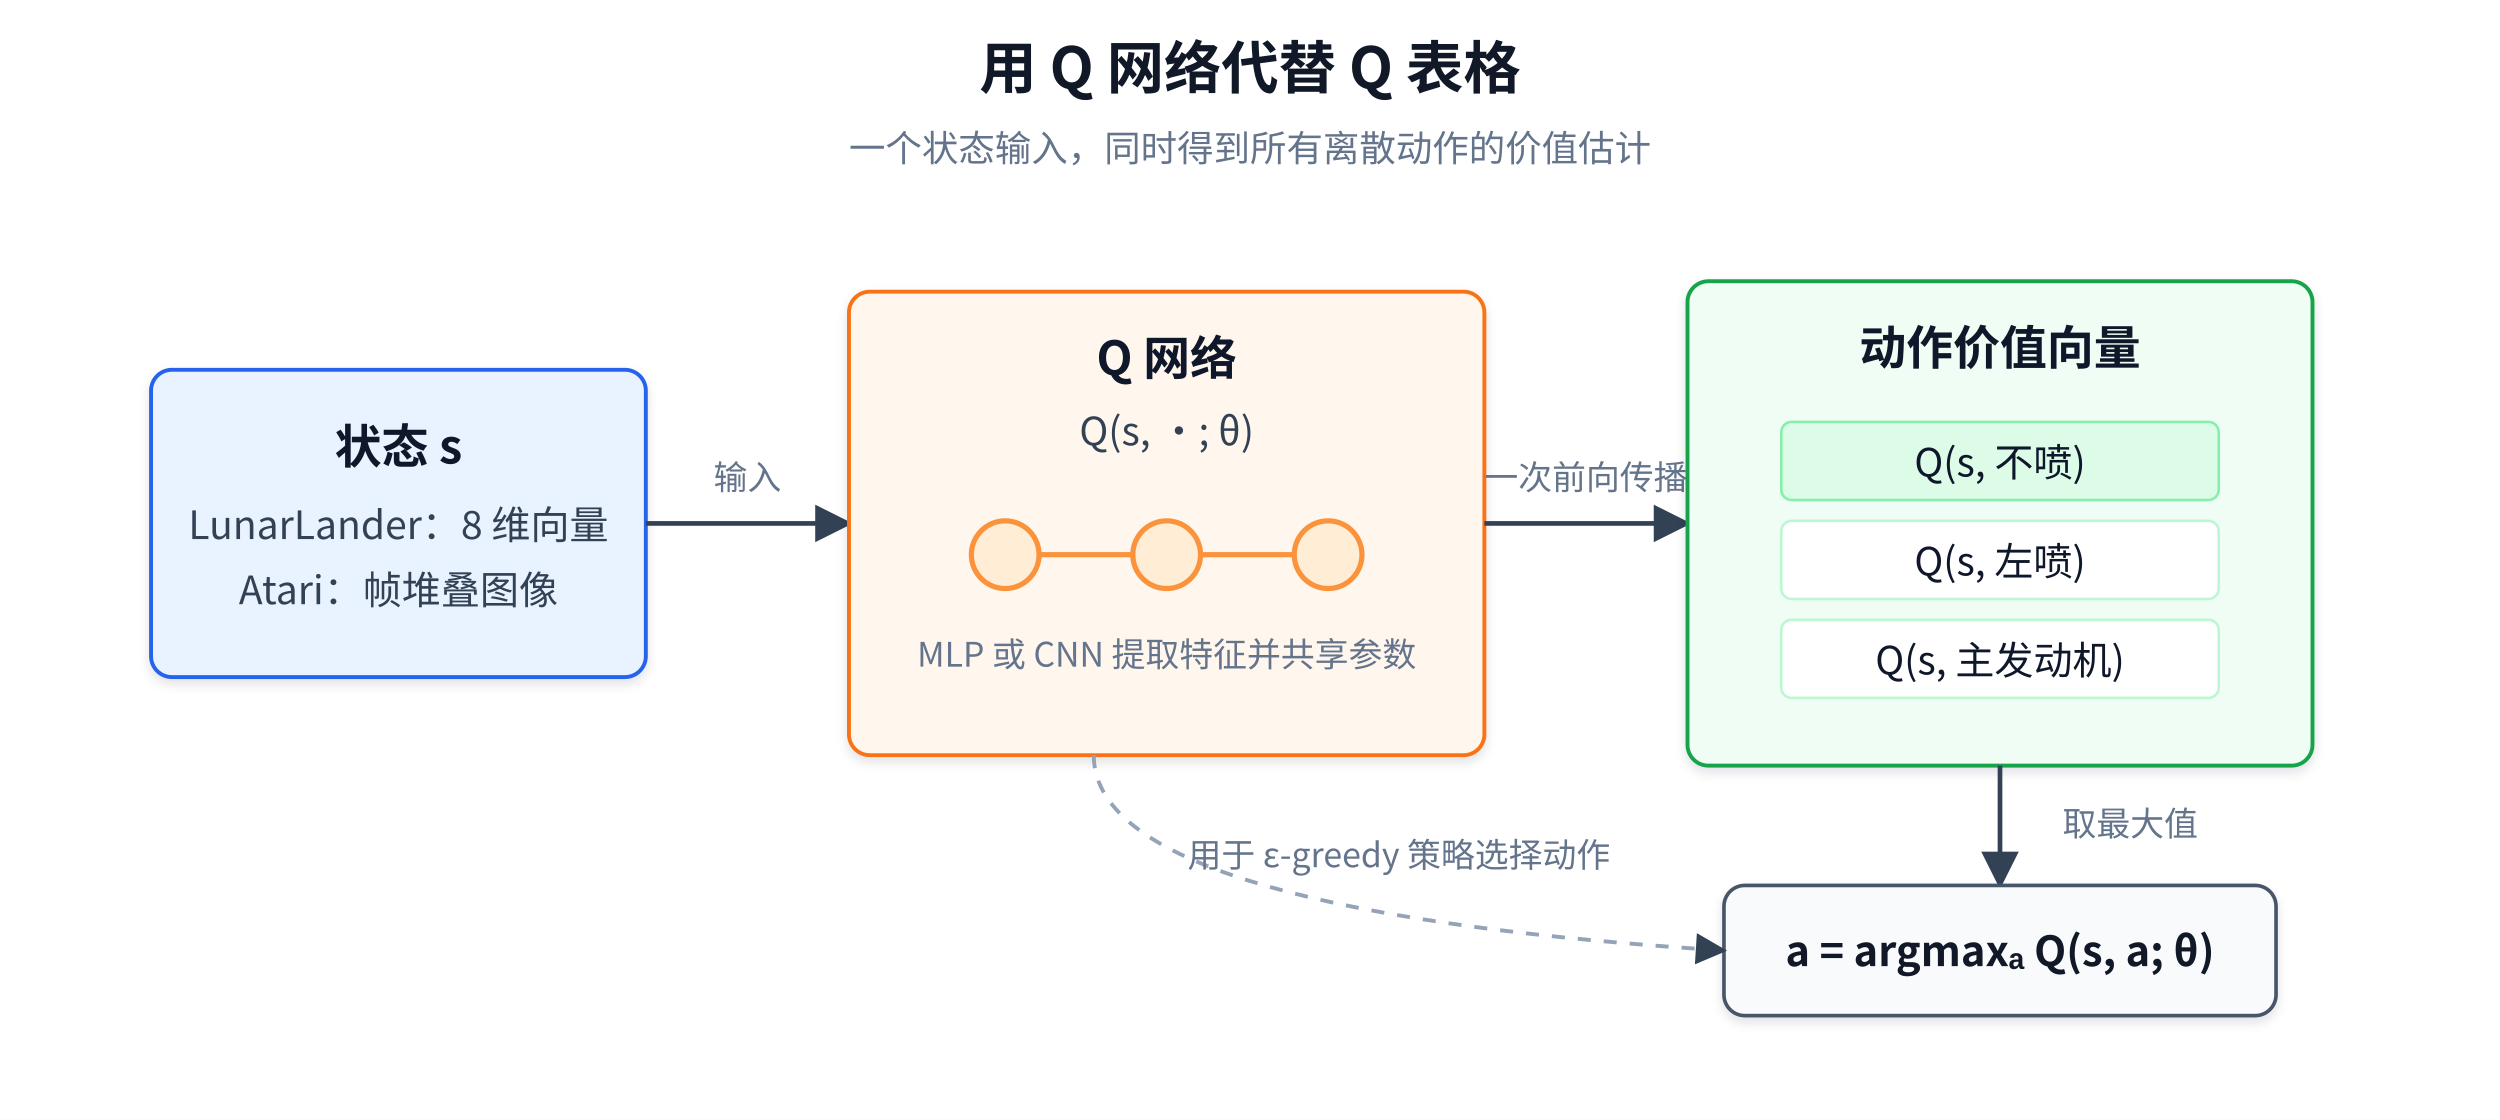
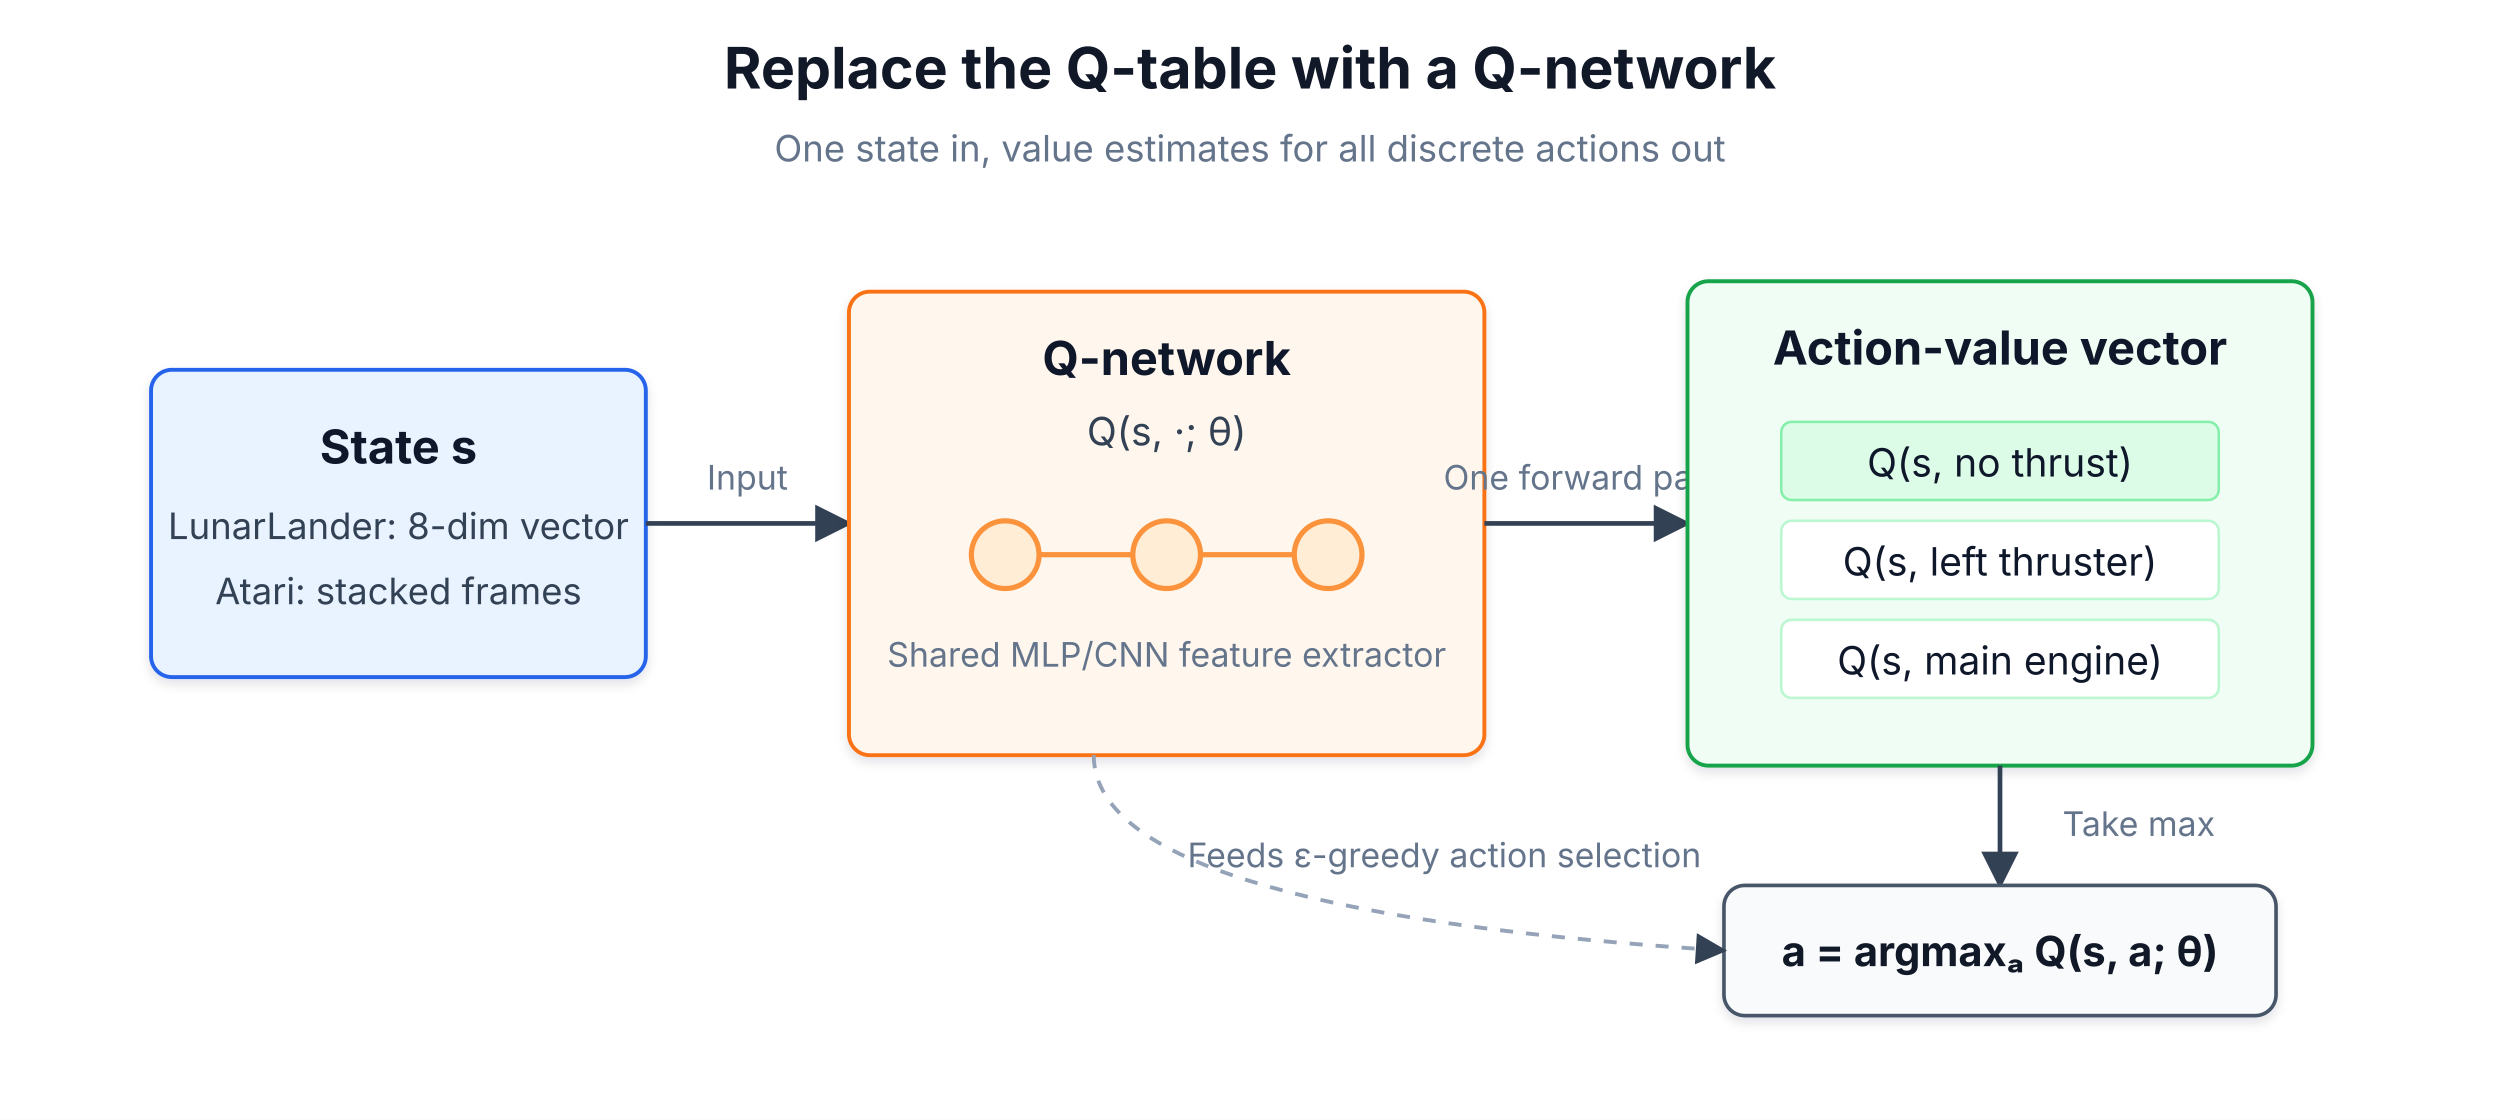
<svg xmlns="http://www.w3.org/2000/svg" width="960" height="430" viewBox="0 0 960 430" role="img" aria-labelledby="title desc">
  <defs>
    <marker id="arrow" viewBox="0 0 10 10" refX="9" refY="5" markerWidth="8" markerHeight="8" orient="auto-start-reverse">
      <path d="M 0 0 L 10 5 L 0 10 z" fill="#334155" />
    </marker>
    <filter id="shadow" x="-10%" y="-10%" width="120%" height="130%">
      <feDropShadow dx="0" dy="2" stdDeviation="2" flood-color="#0f172a" flood-opacity="0.12" />
    </filter>
  </defs>
  <rect x="0" y="0" width="960" height="430" fill="#ffffff" />
-   <text x="480" y="34" text-anchor="middle" font-family="Noto Sans CJK SC, PingFang SC, Arial, sans-serif" font-size="22" font-weight="700" fill="#111827">用 Q 网络代替 Q 表格</text>
-   <text x="480" y="62" text-anchor="middle" font-family="Noto Sans CJK SC, PingFang SC, Arial, sans-serif" font-size="14" fill="#64748b">一个状态输入，同时得到所有离散动作的价值估计</text>
+   <text x="480" y="34" text-anchor="middle" font-family="Inter, Helvetica, Arial, sans-serif" font-size="22" font-weight="700" fill="#111827">Replace the Q-table with a Q-network</text>
+   <text x="480" y="62" text-anchor="middle" font-family="Inter, Helvetica, Arial, sans-serif" font-size="14" fill="#64748b">One state in, value estimates for all discrete actions out</text>
  <g filter="url(#shadow)">
    <rect x="58" y="142" width="190" height="118" rx="8" fill="#e8f3ff" stroke="#2563eb" stroke-width="1.5" />
  </g>
-   <text x="153" y="178" text-anchor="middle" font-family="Noto Sans CJK SC, PingFang SC, Arial, sans-serif" font-size="18" font-weight="700" fill="#0f172a">状态 s</text>
-   <text x="153" y="207" text-anchor="middle" font-family="Noto Sans CJK SC, PingFang SC, Arial, sans-serif" font-size="15" fill="#334155">LunarLander：8 维向量</text>
-   <text x="153" y="232" text-anchor="middle" font-family="Noto Sans CJK SC, PingFang SC, Arial, sans-serif" font-size="15" fill="#334155">Atari：帧堆叠图像</text>
+   <text x="153" y="178" text-anchor="middle" font-family="Inter, Helvetica, Arial, sans-serif" font-size="18" font-weight="700" fill="#0f172a">State s</text>
+   <text x="153" y="207" text-anchor="middle" font-family="Inter, Helvetica, Arial, sans-serif" font-size="14" fill="#334155">LunarLander: 8-dim vector</text>
+   <text x="153" y="232" text-anchor="middle" font-family="Inter, Helvetica, Arial, sans-serif" font-size="14" fill="#334155">Atari: stacked frames</text>
  <line x1="248" y1="201" x2="326" y2="201" stroke="#334155" stroke-width="1.8" marker-end="url(#arrow)" />
-   <text x="287" y="188" text-anchor="middle" font-family="Noto Sans CJK SC, PingFang SC, Arial, sans-serif" font-size="13" fill="#64748b">输入</text>
+   <text x="287" y="188" text-anchor="middle" font-family="Inter, Helvetica, Arial, sans-serif" font-size="13" fill="#64748b">Input</text>
  <g filter="url(#shadow)">
    <rect x="326" y="112" width="244" height="178" rx="8" fill="#fff7ed" stroke="#f97316" stroke-width="1.5" />
  </g>
-   <text x="448" y="144" text-anchor="middle" font-family="Noto Sans CJK SC, PingFang SC, Arial, sans-serif" font-size="18" font-weight="700" fill="#0f172a">Q 网络</text>
-   <text x="448" y="171" text-anchor="middle" font-family="Noto Sans CJK SC, PingFang SC, Arial, sans-serif" font-size="15" fill="#334155">Q(s, ·; θ)</text>
+   <text x="448" y="144" text-anchor="middle" font-family="Inter, Helvetica, Arial, sans-serif" font-size="18" font-weight="700" fill="#0f172a">Q-network</text>
+   <text x="448" y="171" text-anchor="middle" font-family="Inter, Helvetica, Arial, sans-serif" font-size="15" fill="#334155">Q(s, ·; θ)</text>
  <g fill="none" stroke="#fb923c" stroke-width="2">
    <circle cx="386" cy="213" r="13" fill="#ffedd5" />
    <circle cx="448" cy="213" r="13" fill="#ffedd5" />
    <circle cx="510" cy="213" r="13" fill="#ffedd5" />
    <line x1="399" y1="213" x2="435" y2="213" />
    <line x1="461" y1="213" x2="497" y2="213" />
  </g>
-   <text x="448" y="256" text-anchor="middle" font-family="Noto Sans CJK SC, PingFang SC, Arial, sans-serif" font-size="13" fill="#64748b">MLP 或 CNN 提取特征并共享参数</text>
+   <text x="448" y="256" text-anchor="middle" font-family="Inter, Helvetica, Arial, sans-serif" font-size="13" fill="#64748b">Shared MLP/CNN feature extractor</text>
  <line x1="570" y1="201" x2="648" y2="201" stroke="#334155" stroke-width="1.8" marker-end="url(#arrow)" />
-   <text x="609" y="188" text-anchor="middle" font-family="Noto Sans CJK SC, PingFang SC, Arial, sans-serif" font-size="13" fill="#64748b">一次前向传播</text>
+   <text x="609" y="188" text-anchor="middle" font-family="Inter, Helvetica, Arial, sans-serif" font-size="13" fill="#64748b">One forward pass</text>
  <g filter="url(#shadow)">
    <rect x="648" y="108" width="240" height="186" rx="8" fill="#f0fdf4" stroke="#16a34a" stroke-width="1.5" />
  </g>
-   <text x="768" y="140" text-anchor="middle" font-family="Noto Sans CJK SC, PingFang SC, Arial, sans-serif" font-size="18" font-weight="700" fill="#0f172a">动作价值向量</text>
-   <g font-family="Noto Sans CJK SC, PingFang SC, Arial, sans-serif" font-size="15" fill="#0f172a">
+   <text x="768" y="140" text-anchor="middle" font-family="Inter, Helvetica, Arial, sans-serif" font-size="18" font-weight="700" fill="#0f172a">Action-value vector</text>
+   <g font-family="Inter, Helvetica, Arial, sans-serif" font-size="15" fill="#0f172a">
    <rect x="684" y="162" width="168" height="30" rx="4" fill="#dcfce7" stroke="#86efac" />
-     <text x="768" y="183" text-anchor="middle">Q(s, 不喷)</text>
+     <text x="768" y="183" text-anchor="middle">Q(s, no thrust)</text>
    <rect x="684" y="200" width="168" height="30" rx="4" fill="#ffffff" stroke="#bbf7d0" />
-     <text x="768" y="221" text-anchor="middle">Q(s, 左喷)</text>
+     <text x="768" y="221" text-anchor="middle">Q(s, left thruster)</text>
    <rect x="684" y="238" width="168" height="30" rx="4" fill="#ffffff" stroke="#bbf7d0" />
-     <text x="768" y="259" text-anchor="middle">Q(s, 主发动机)</text>
+     <text x="768" y="259" text-anchor="middle">Q(s, main engine)</text>
  </g>
  <line x1="768" y1="294" x2="768" y2="340" stroke="#334155" stroke-width="1.8" marker-end="url(#arrow)" />
-   <text x="792" y="321" font-family="Noto Sans CJK SC, PingFang SC, Arial, sans-serif" font-size="13" fill="#64748b">取最大值</text>
+   <text x="792" y="321" font-family="Inter, Helvetica, Arial, sans-serif" font-size="13" fill="#64748b">Take max</text>
  <g filter="url(#shadow)">
    <rect x="662" y="340" width="212" height="50" rx="8" fill="#f8fafc" stroke="#475569" stroke-width="1.4" />
  </g>
-   <text x="768" y="371" text-anchor="middle" font-family="Noto Sans CJK SC, PingFang SC, Arial, sans-serif" font-size="16" font-weight="700" fill="#111827">a = argmaxₐ Q(s, a; θ)</text>
+   <text x="768" y="371" text-anchor="middle" font-family="Inter, Helvetica, Arial, sans-serif" font-size="16" font-weight="700" fill="#111827">a = argmaxₐ Q(s, a; θ)</text>
  <path d="M 420 290 C 420 334, 520 356, 662 365" fill="none" stroke="#94a3b8" stroke-width="1.5" stroke-dasharray="5 5" marker-end="url(#arrow)" />
-   <text x="456" y="333" font-family="Noto Sans CJK SC, PingFang SC, Arial, sans-serif" font-size="13" fill="#64748b">用于 ε-greedy 策略选择动作</text>
+   <text x="456" y="333" font-family="Inter, Helvetica, Arial, sans-serif" font-size="13" fill="#64748b">Feeds ε-greedy action selection</text>
</svg>
